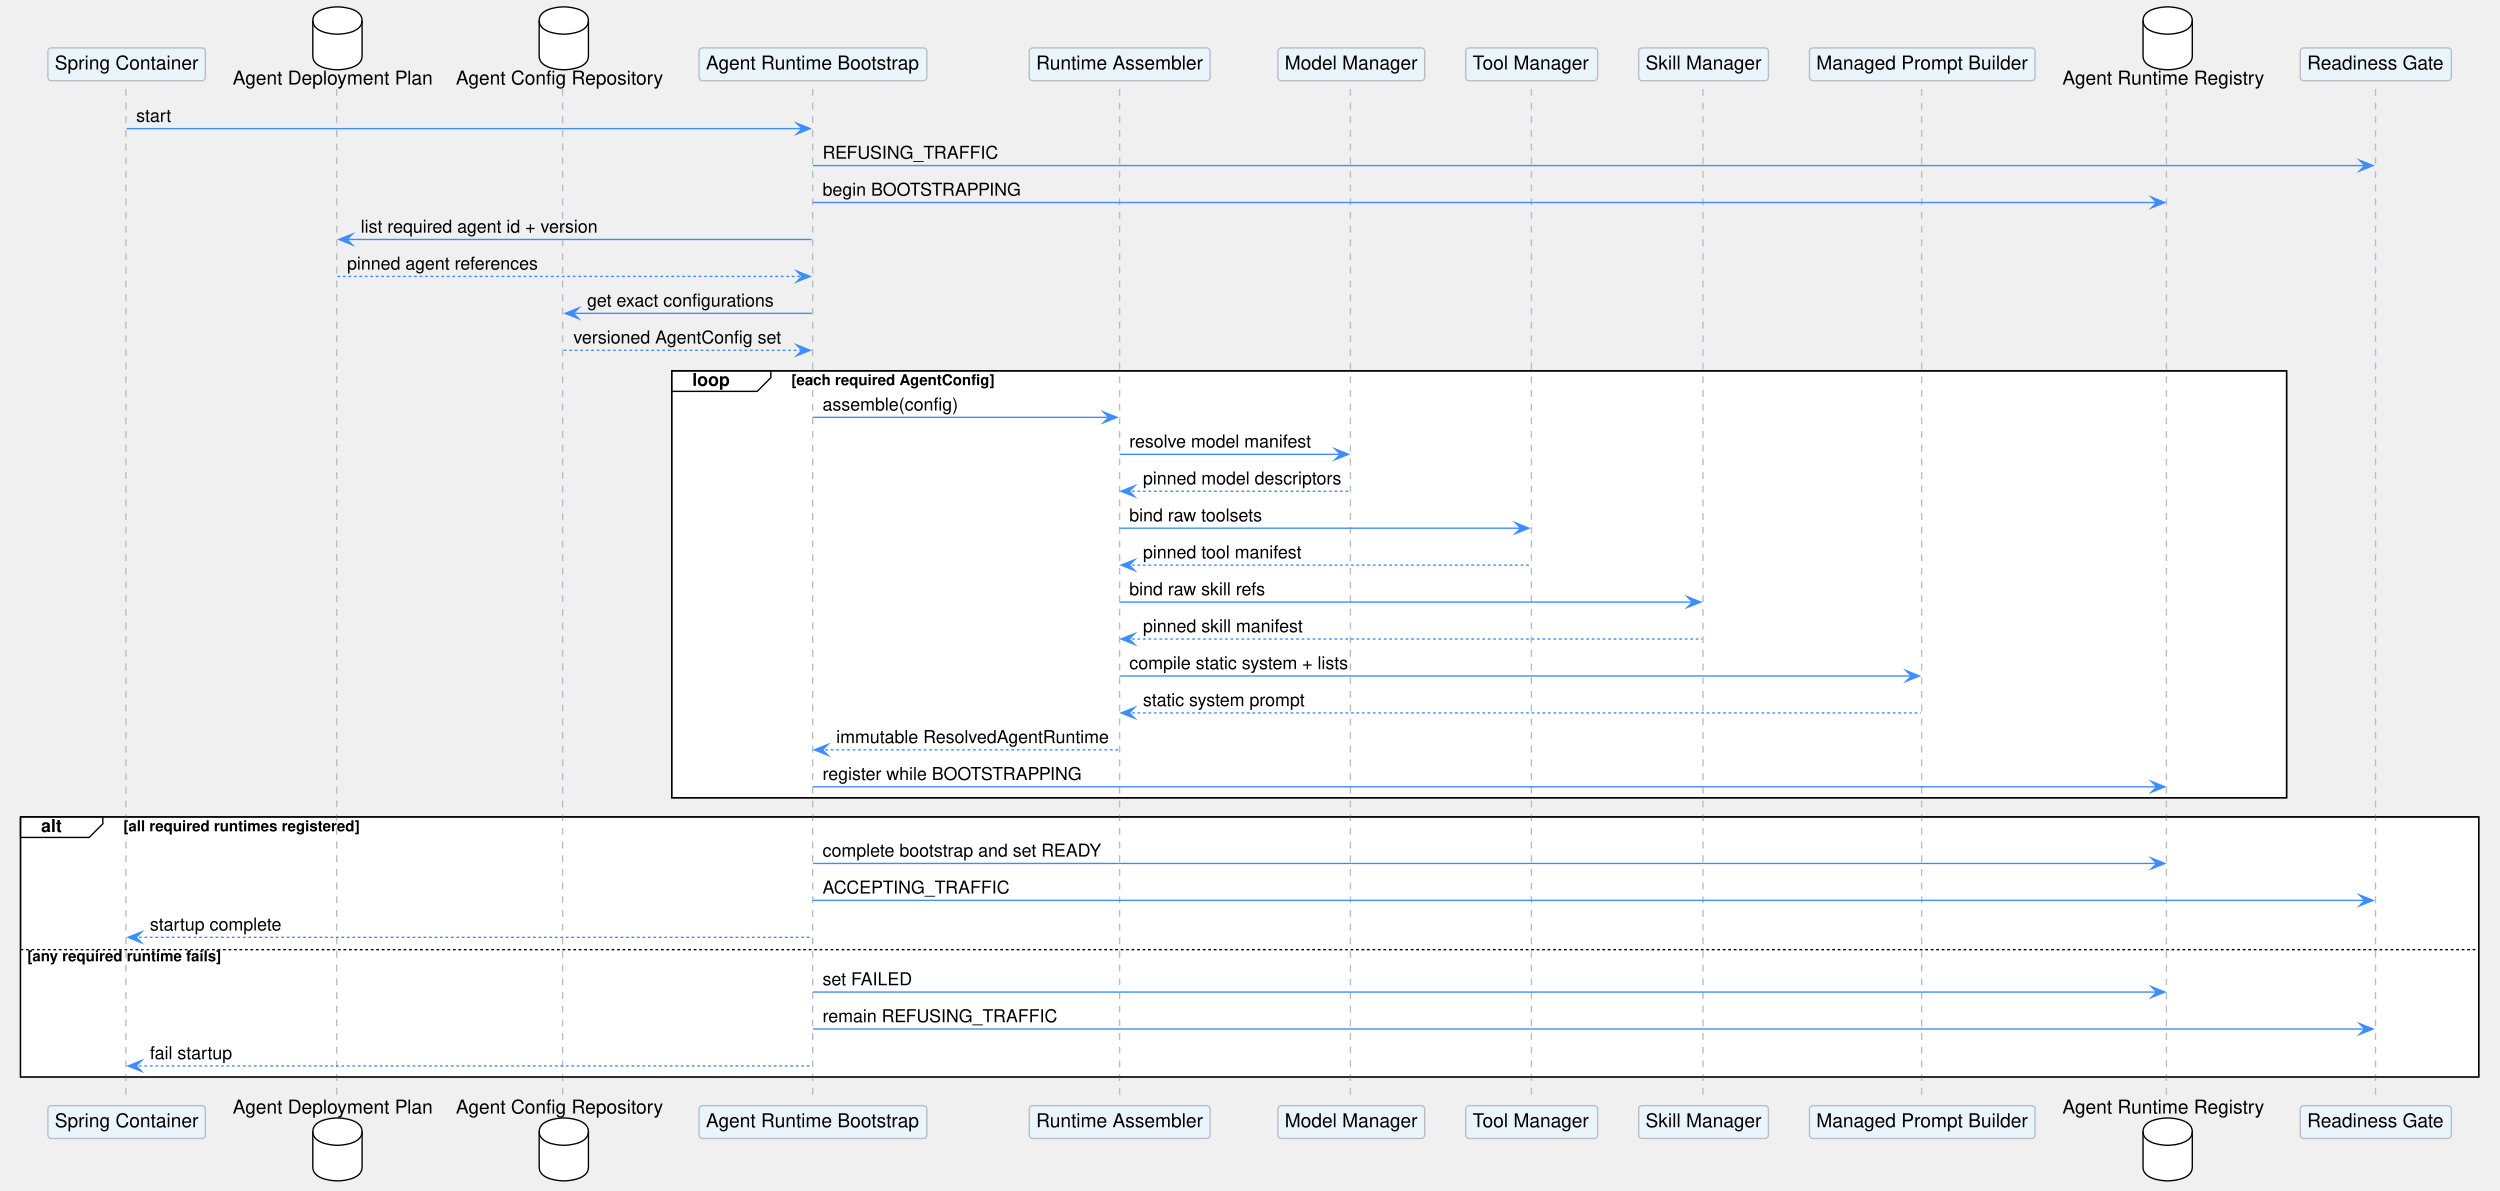
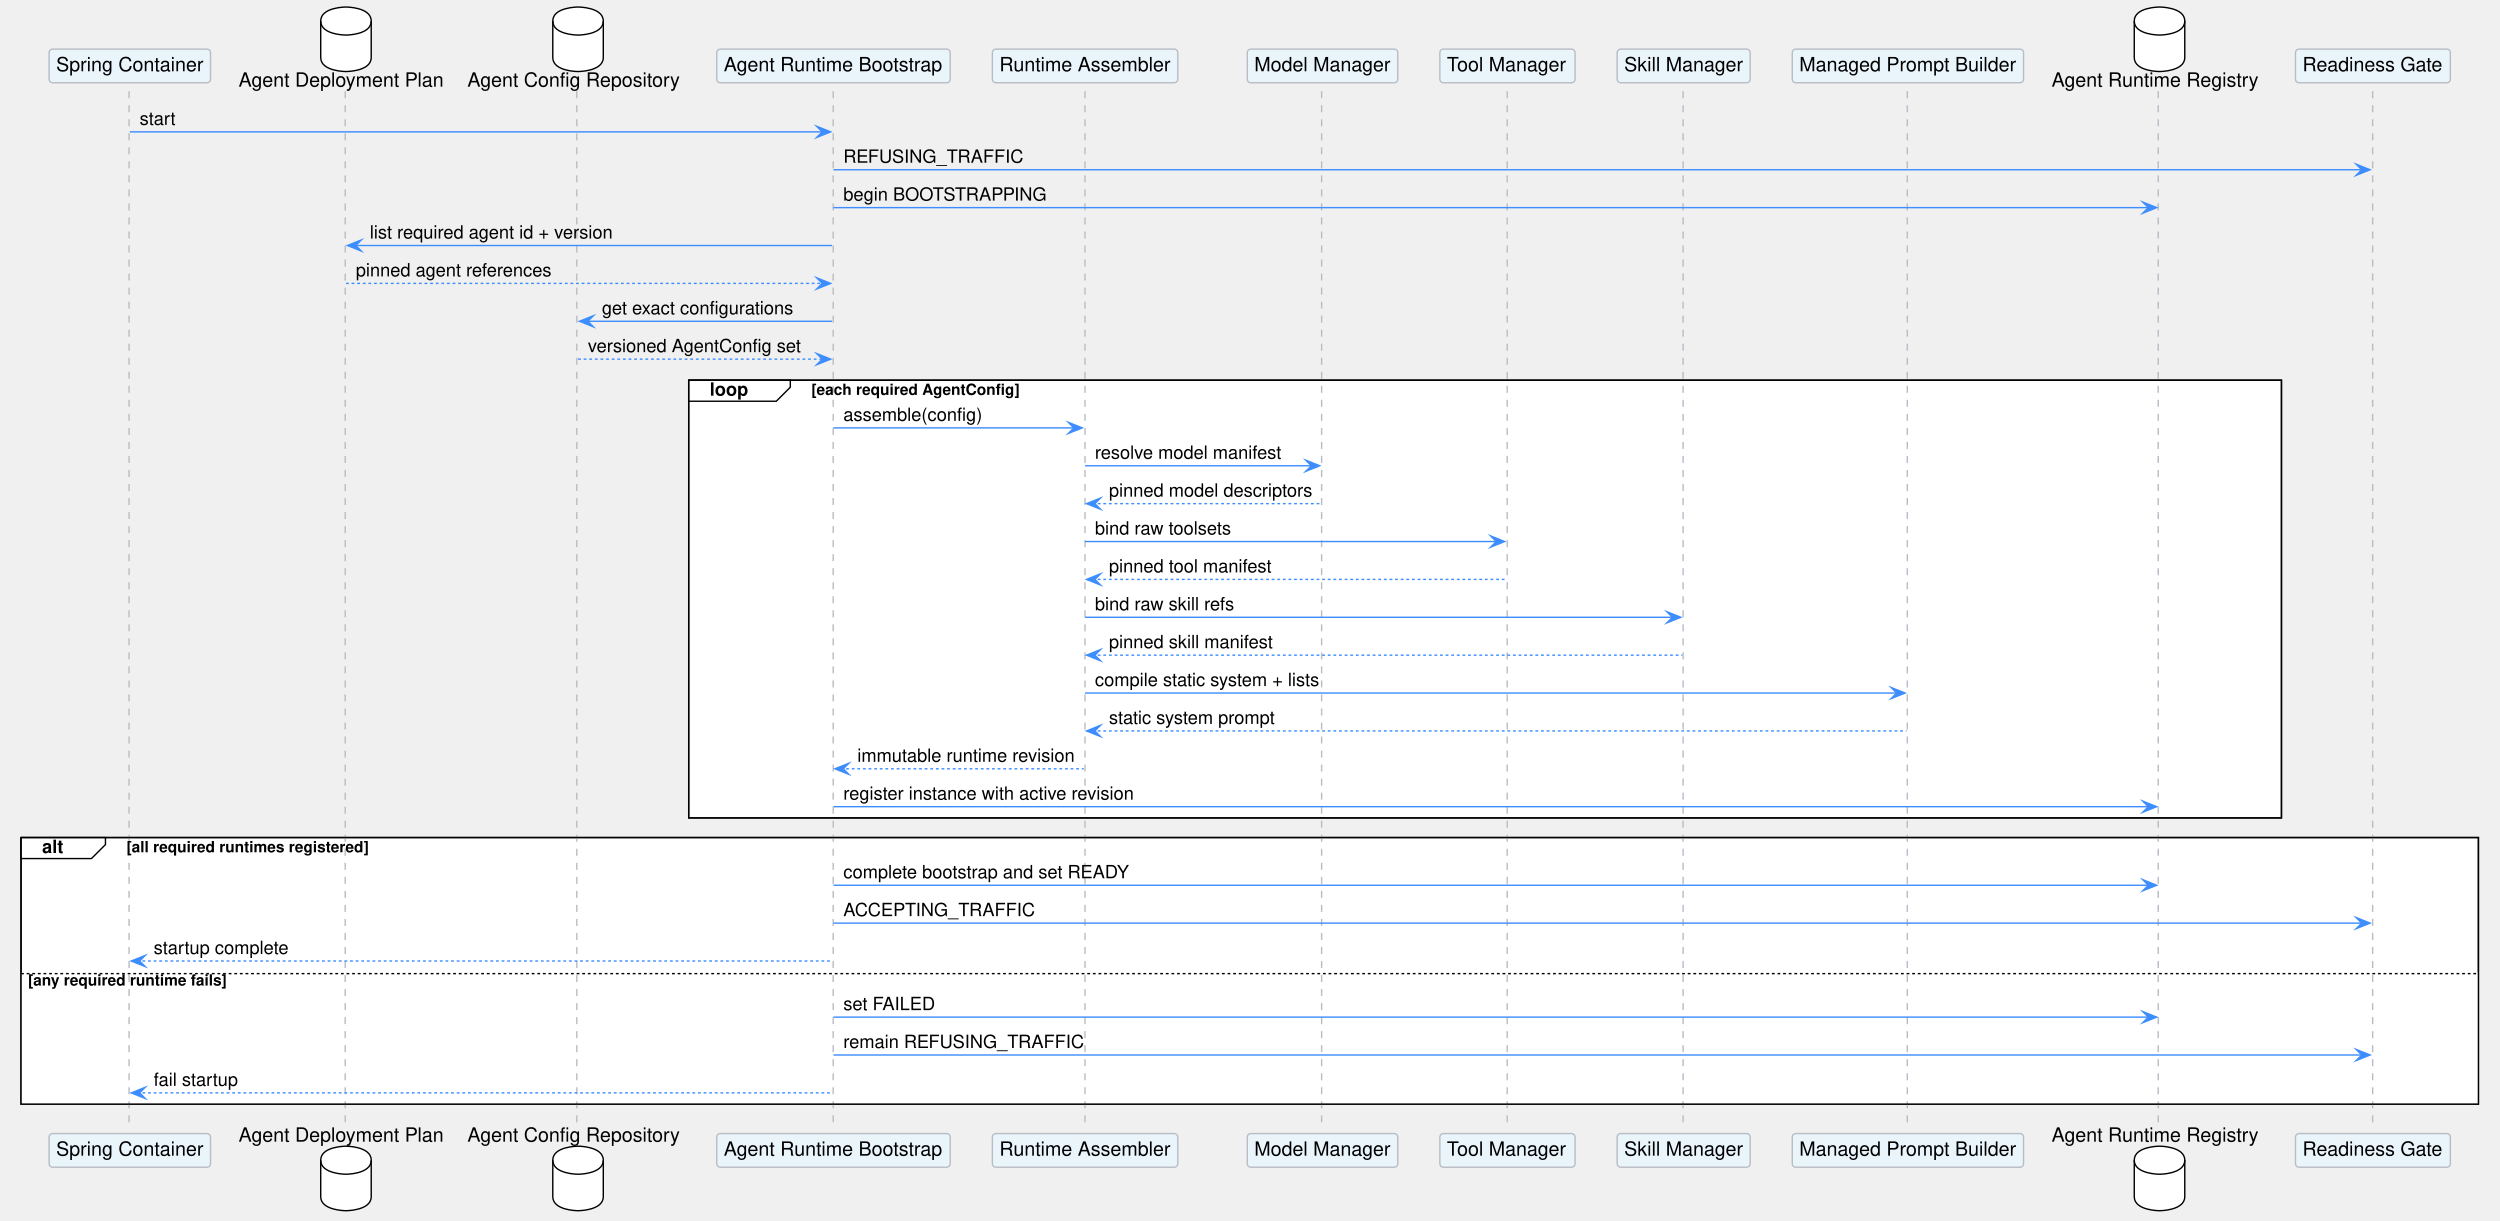
- <svg xmlns="http://www.w3.org/2000/svg" contentStyleType="text/css" data-diagram-type="SEQUENCE" height="870px" preserveAspectRatio="none" style="width:1827px;height:870px;background:#FFFFFF;" version="1.1" viewBox="0 0 1827 870" width="1827px" zoomAndPan="magnify">
+ <svg xmlns="http://www.w3.org/2000/svg" contentStyleType="text/css" data-diagram-type="SEQUENCE" height="870px" preserveAspectRatio="none" style="width:1782px;height:870px;background:#FFFFFF;" version="1.1" viewBox="0 0 1782 870" width="1782px" zoomAndPan="magnify">
  <defs />
  <g>
-     <rect fill="#FFFFFF" height="312" style="stroke:#000000;stroke-width:1;" width="1180.144" x="490.901" y="271" />
-     <rect fill="#FFFFFF" height="190" style="stroke:#000000;stroke-width:1;" width="1796.438" x="15" y="597" />
-     <rect fill="#FFFFFF" height="94" style="stroke:none;stroke-width:1;" width="1796.438" x="15" y="693" />
-     <g class="participant-lifeline" data-entity-uid="part1" data-qualified-name="Container" data-source-line="183" id="part1-lifeline">
+     <rect fill="#FFFFFF" height="312" style="stroke:#000000;stroke-width:1;" width="1135.323" x="490.901" y="271" />
+     <rect fill="#FFFFFF" height="190" style="stroke:#000000;stroke-width:1;" width="1751.617" x="15" y="597" />
+     <rect fill="#FFFFFF" height="94" style="stroke:none;stroke-width:1;" width="1751.617" x="15" y="693" />
+     <g class="participant-lifeline" data-entity-uid="part1" data-qualified-name="Container" data-source-line="185" id="part1-lifeline">
      <g>
        <rect fill="#000000" fill-opacity="0" height="739" width="8" x="88.531" y="65" />
        <line style="stroke:#B8BCC4;stroke-width:1;stroke-dasharray:5,5;" x1="92" x2="92" y1="65" y2="804" />
      </g>
    </g>
-     <g class="participant-lifeline" data-entity-uid="part2" data-qualified-name="Plan" data-source-line="184" id="part2-lifeline">
+     <g class="participant-lifeline" data-entity-uid="part2" data-qualified-name="Plan" data-source-line="186" id="part2-lifeline">
      <g>
        <rect fill="#000000" fill-opacity="0" height="739" width="8" x="242.606" y="65" />
        <line style="stroke:#B8BCC4;stroke-width:1;stroke-dasharray:5,5;" x1="246.061" x2="246.061" y1="65" y2="804" />
      </g>
    </g>
-     <g class="participant-lifeline" data-entity-uid="part3" data-qualified-name="ConfigRepo" data-source-line="185" id="part3-lifeline">
+     <g class="participant-lifeline" data-entity-uid="part3" data-qualified-name="ConfigRepo" data-source-line="187" id="part3-lifeline">
      <g>
        <rect fill="#000000" fill-opacity="0" height="739" width="8" x="408.026" y="65" />
        <line style="stroke:#B8BCC4;stroke-width:1;stroke-dasharray:5,5;" x1="411.15" x2="411.15" y1="65" y2="804" />
      </g>
    </g>
-     <g class="participant-lifeline" data-entity-uid="part4" data-qualified-name="Bootstrap" data-source-line="186" id="part4-lifeline">
+     <g class="participant-lifeline" data-entity-uid="part4" data-qualified-name="Bootstrap" data-source-line="188" id="part4-lifeline">
      <g>
        <rect fill="#000000" fill-opacity="0" height="739" width="8" x="590.111" y="65" />
        <line style="stroke:#B8BCC4;stroke-width:1;stroke-dasharray:5,5;" x1="593.901" x2="593.901" y1="65" y2="804" />
      </g>
    </g>
-     <g class="participant-lifeline" data-entity-uid="part5" data-qualified-name="Assembler" data-source-line="187" id="part5-lifeline">
-       <g>
-         <rect fill="#000000" fill-opacity="0" height="739" width="8" x="814.266" y="65" />
-         <line style="stroke:#B8BCC4;stroke-width:1;stroke-dasharray:5,5;" x1="818.19" x2="818.19" y1="65" y2="804" />
-       </g>
-     </g>
-     <g class="participant-lifeline" data-entity-uid="part6" data-qualified-name="ModelManager" data-source-line="188" id="part6-lifeline">
-       <g>
-         <rect fill="#000000" fill-opacity="0" height="739" width="8" x="983.513" y="65" />
-         <line style="stroke:#B8BCC4;stroke-width:1;stroke-dasharray:5,5;" x1="986.875" x2="986.875" y1="65" y2="804" />
-       </g>
-     </g>
-     <g class="participant-lifeline" data-entity-uid="part7" data-qualified-name="ToolManager" data-source-line="189" id="part7-lifeline">
-       <g>
-         <rect fill="#000000" fill-opacity="0" height="739" width="8" x="1115.34" y="65" />
-         <line style="stroke:#B8BCC4;stroke-width:1;stroke-dasharray:5,5;" x1="1119.15" x2="1119.15" y1="65" y2="804" />
-       </g>
-     </g>
-     <g class="participant-lifeline" data-entity-uid="part8" data-qualified-name="SkillManager" data-source-line="190" id="part8-lifeline">
-       <g>
-         <rect fill="#000000" fill-opacity="0" height="739" width="8" x="1240.936" y="65" />
-         <line style="stroke:#B8BCC4;stroke-width:1;stroke-dasharray:5,5;" x1="1244.529" x2="1244.529" y1="65" y2="804" />
-       </g>
-     </g>
-     <g class="participant-lifeline" data-entity-uid="part9" data-qualified-name="Prompt" data-source-line="191" id="part9-lifeline">
-       <g>
-         <rect fill="#000000" fill-opacity="0" height="739" width="8" x="1400.773" y="65" />
-         <line style="stroke:#B8BCC4;stroke-width:1;stroke-dasharray:5,5;" x1="1404.343" x2="1404.343" y1="65" y2="804" />
-       </g>
-     </g>
-     <g class="participant-lifeline" data-entity-uid="part10" data-qualified-name="Registry" data-source-line="192" id="part10-lifeline">
-       <g>
-         <rect fill="#000000" fill-opacity="0" height="739" width="8" x="1580.124" y="65" />
-         <line style="stroke:#B8BCC4;stroke-width:1;stroke-dasharray:5,5;" x1="1583.204" x2="1583.204" y1="65" y2="804" />
-       </g>
-     </g>
-     <g class="participant-lifeline" data-entity-uid="part11" data-qualified-name="Readiness" data-source-line="193" id="part11-lifeline">
-       <g>
-         <rect fill="#000000" fill-opacity="0" height="739" width="8" x="1732.241" y="65" />
-         <line style="stroke:#B8BCC4;stroke-width:1;stroke-dasharray:5,5;" x1="1736.045" x2="1736.045" y1="65" y2="804" />
-       </g>
-     </g>
-     <g class="participant participant-head" data-entity-uid="part1" data-qualified-name="Container" data-source-line="183" id="part1-head">
+     <g class="participant-lifeline" data-entity-uid="part5" data-qualified-name="Assembler" data-source-line="189" id="part5-lifeline">
+       <g>
+         <rect fill="#000000" fill-opacity="0" height="739" width="8" x="769.445" y="65" />
+         <line style="stroke:#B8BCC4;stroke-width:1;stroke-dasharray:5,5;" x1="773.369" x2="773.369" y1="65" y2="804" />
+       </g>
+     </g>
+     <g class="participant-lifeline" data-entity-uid="part6" data-qualified-name="ModelManager" data-source-line="190" id="part6-lifeline">
+       <g>
+         <rect fill="#000000" fill-opacity="0" height="739" width="8" x="938.692" y="65" />
+         <line style="stroke:#B8BCC4;stroke-width:1;stroke-dasharray:5,5;" x1="942.054" x2="942.054" y1="65" y2="804" />
+       </g>
+     </g>
+     <g class="participant-lifeline" data-entity-uid="part7" data-qualified-name="ToolManager" data-source-line="191" id="part7-lifeline">
+       <g>
+         <rect fill="#000000" fill-opacity="0" height="739" width="8" x="1070.519" y="65" />
+         <line style="stroke:#B8BCC4;stroke-width:1;stroke-dasharray:5,5;" x1="1074.33" x2="1074.33" y1="65" y2="804" />
+       </g>
+     </g>
+     <g class="participant-lifeline" data-entity-uid="part8" data-qualified-name="SkillManager" data-source-line="192" id="part8-lifeline">
+       <g>
+         <rect fill="#000000" fill-opacity="0" height="739" width="8" x="1196.115" y="65" />
+         <line style="stroke:#B8BCC4;stroke-width:1;stroke-dasharray:5,5;" x1="1199.708" x2="1199.708" y1="65" y2="804" />
+       </g>
+     </g>
+     <g class="participant-lifeline" data-entity-uid="part9" data-qualified-name="Prompt" data-source-line="193" id="part9-lifeline">
+       <g>
+         <rect fill="#000000" fill-opacity="0" height="739" width="8" x="1355.953" y="65" />
+         <line style="stroke:#B8BCC4;stroke-width:1;stroke-dasharray:5,5;" x1="1359.522" x2="1359.522" y1="65" y2="804" />
+       </g>
+     </g>
+     <g class="participant-lifeline" data-entity-uid="part10" data-qualified-name="Registry" data-source-line="194" id="part10-lifeline">
+       <g>
+         <rect fill="#000000" fill-opacity="0" height="739" width="8" x="1535.304" y="65" />
+         <line style="stroke:#B8BCC4;stroke-width:1;stroke-dasharray:5,5;" x1="1538.383" x2="1538.383" y1="65" y2="804" />
+       </g>
+     </g>
+     <g class="participant-lifeline" data-entity-uid="part11" data-qualified-name="Readiness" data-source-line="195" id="part11-lifeline">
+       <g>
+         <rect fill="#000000" fill-opacity="0" height="739" width="8" x="1687.42" y="65" />
+         <line style="stroke:#B8BCC4;stroke-width:1;stroke-dasharray:5,5;" x1="1691.224" x2="1691.224" y1="65" y2="804" />
+       </g>
+     </g>
+     <g class="participant participant-head" data-entity-uid="part1" data-qualified-name="Container" data-source-line="185" id="part1-head">
      <rect fill="#EAF5FB" height="24" rx="2.5" ry="2.5" style="stroke:#B8BCC4;stroke-width:1;" width="115.061" x="35" y="35" />
      <text fill="#000000" font-family="Helvetica" font-size="14" lengthAdjust="spacing" textLength="105.061" x="40" y="50.78">Spring Container</text>
    </g>
-     <g class="participant participant-tail" data-entity-uid="part1" data-qualified-name="Container" data-source-line="183" id="part1-tail">
+     <g class="participant participant-tail" data-entity-uid="part1" data-qualified-name="Container" data-source-line="185" id="part1-tail">
      <rect fill="#EAF5FB" height="24" rx="2.5" ry="2.5" style="stroke:#B8BCC4;stroke-width:1;" width="115.061" x="35" y="808" />
      <text fill="#000000" font-family="Helvetica" font-size="14" lengthAdjust="spacing" textLength="105.061" x="40" y="823.78">Spring Container</text>
    </g>
-     <g class="participant participant-head" data-entity-uid="part2" data-qualified-name="Plan" data-source-line="184" id="part2-head">
+     <g class="participant participant-head" data-entity-uid="part2" data-qualified-name="Plan" data-source-line="186" id="part2-head">
      <text fill="#000000" font-family="Helvetica" font-size="14" lengthAdjust="spacing" textLength="147.089" x="170.061" y="61.78">Agent Deployment Plan</text>
      <path d="M228.606,15 C228.606,5 246.606,5 246.606,5 C246.606,5 264.606,5 264.606,15 L264.606,41 C264.606,51 246.606,51 246.606,51 C246.606,51 228.606,51 228.606,41 L228.606,15" fill="#FFFFFF" style="stroke:#000000;stroke-width:1;" />
      <path d="M228.606,15 C228.606,25 246.606,25 246.606,25 C246.606,25 264.606,25 264.606,15" fill="none" style="stroke:#000000;stroke-width:1;" />
    </g>
-     <g class="participant participant-tail" data-entity-uid="part2" data-qualified-name="Plan" data-source-line="184" id="part2-tail">
+     <g class="participant participant-tail" data-entity-uid="part2" data-qualified-name="Plan" data-source-line="186" id="part2-tail">
      <text fill="#000000" font-family="Helvetica" font-size="14" lengthAdjust="spacing" textLength="147.089" x="170.061" y="813.78">Agent Deployment Plan</text>
      <path d="M228.606,827 C228.606,817 246.606,817 246.606,817 C246.606,817 264.606,817 264.606,827 L264.606,853 C264.606,863 246.606,863 246.606,863 C246.606,863 228.606,863 228.606,853 L228.606,827" fill="#FFFFFF" style="stroke:#000000;stroke-width:1;" />
      <path d="M228.606,827 C228.606,837 246.606,837 246.606,837 C246.606,837 264.606,837 264.606,827" fill="none" style="stroke:#000000;stroke-width:1;" />
    </g>
-     <g class="participant participant-head" data-entity-uid="part3" data-qualified-name="ConfigRepo" data-source-line="185" id="part3-head">
+     <g class="participant participant-head" data-entity-uid="part3" data-qualified-name="ConfigRepo" data-source-line="187" id="part3-head">
      <text fill="#000000" font-family="Helvetica" font-size="14" lengthAdjust="spacing" textLength="151.751" x="333.15" y="61.78">Agent Config Repository</text>
      <path d="M394.026,15 C394.026,5 412.026,5 412.026,5 C412.026,5 430.026,5 430.026,15 L430.026,41 C430.026,51 412.026,51 412.026,51 C412.026,51 394.026,51 394.026,41 L394.026,15" fill="#FFFFFF" style="stroke:#000000;stroke-width:1;" />
      <path d="M394.026,15 C394.026,25 412.026,25 412.026,25 C412.026,25 430.026,25 430.026,15" fill="none" style="stroke:#000000;stroke-width:1;" />
    </g>
-     <g class="participant participant-tail" data-entity-uid="part3" data-qualified-name="ConfigRepo" data-source-line="185" id="part3-tail">
+     <g class="participant participant-tail" data-entity-uid="part3" data-qualified-name="ConfigRepo" data-source-line="187" id="part3-tail">
      <text fill="#000000" font-family="Helvetica" font-size="14" lengthAdjust="spacing" textLength="151.751" x="333.15" y="813.78">Agent Config Repository</text>
      <path d="M394.026,827 C394.026,817 412.026,817 412.026,817 C412.026,817 430.026,817 430.026,827 L430.026,853 C430.026,863 412.026,863 412.026,863 C412.026,863 394.026,863 394.026,853 L394.026,827" fill="#FFFFFF" style="stroke:#000000;stroke-width:1;" />
      <path d="M394.026,827 C394.026,837 412.026,837 412.026,837 C412.026,837 430.026,837 430.026,827" fill="none" style="stroke:#000000;stroke-width:1;" />
    </g>
-     <g class="participant participant-head" data-entity-uid="part4" data-qualified-name="Bootstrap" data-source-line="186" id="part4-head">
+     <g class="participant participant-head" data-entity-uid="part4" data-qualified-name="Bootstrap" data-source-line="188" id="part4-head">
      <rect fill="#EAF5FB" height="24" rx="2.5" ry="2.5" style="stroke:#B8BCC4;stroke-width:1;" width="166.42" x="510.901" y="35" />
      <text fill="#000000" font-family="Helvetica" font-size="14" lengthAdjust="spacing" textLength="156.42" x="515.901" y="50.78">Agent Runtime Bootstrap</text>
    </g>
-     <g class="participant participant-tail" data-entity-uid="part4" data-qualified-name="Bootstrap" data-source-line="186" id="part4-tail">
+     <g class="participant participant-tail" data-entity-uid="part4" data-qualified-name="Bootstrap" data-source-line="188" id="part4-tail">
      <rect fill="#EAF5FB" height="24" rx="2.5" ry="2.5" style="stroke:#B8BCC4;stroke-width:1;" width="166.42" x="510.901" y="808" />
      <text fill="#000000" font-family="Helvetica" font-size="14" lengthAdjust="spacing" textLength="156.42" x="515.901" y="823.78">Agent Runtime Bootstrap</text>
    </g>
-     <g class="participant participant-head" data-entity-uid="part5" data-qualified-name="Assembler" data-source-line="187" id="part5-head">
-       <rect fill="#EAF5FB" height="24" rx="2.5" ry="2.5" style="stroke:#B8BCC4;stroke-width:1;" width="132.151" x="752.19" y="35" />
-       <text fill="#000000" font-family="Helvetica" font-size="14" lengthAdjust="spacing" textLength="122.151" x="757.19" y="50.78">Runtime Assembler</text>
-     </g>
-     <g class="participant participant-tail" data-entity-uid="part5" data-qualified-name="Assembler" data-source-line="187" id="part5-tail">
-       <rect fill="#EAF5FB" height="24" rx="2.5" ry="2.5" style="stroke:#B8BCC4;stroke-width:1;" width="132.151" x="752.19" y="808" />
-       <text fill="#000000" font-family="Helvetica" font-size="14" lengthAdjust="spacing" textLength="122.151" x="757.19" y="823.78">Runtime Assembler</text>
-     </g>
-     <g class="participant participant-head" data-entity-uid="part6" data-qualified-name="ModelManager" data-source-line="188" id="part6-head">
-       <rect fill="#EAF5FB" height="24" rx="2.5" ry="2.5" style="stroke:#B8BCC4;stroke-width:1;" width="107.275" x="933.875" y="35" />
-       <text fill="#000000" font-family="Helvetica" font-size="14" lengthAdjust="spacing" textLength="97.275" x="938.875" y="50.78">Model Manager</text>
-     </g>
-     <g class="participant participant-tail" data-entity-uid="part6" data-qualified-name="ModelManager" data-source-line="188" id="part6-tail">
-       <rect fill="#EAF5FB" height="24" rx="2.5" ry="2.5" style="stroke:#B8BCC4;stroke-width:1;" width="107.275" x="933.875" y="808" />
-       <text fill="#000000" font-family="Helvetica" font-size="14" lengthAdjust="spacing" textLength="97.275" x="938.875" y="823.78">Model Manager</text>
-     </g>
-     <g class="participant participant-head" data-entity-uid="part7" data-qualified-name="ToolManager" data-source-line="189" id="part7-head">
-       <rect fill="#EAF5FB" height="24" rx="2.5" ry="2.5" style="stroke:#B8BCC4;stroke-width:1;" width="96.379" x="1071.15" y="35" />
-       <text fill="#000000" font-family="Helvetica" font-size="14" lengthAdjust="spacing" textLength="86.379" x="1076.15" y="50.78">Tool Manager</text>
-     </g>
-     <g class="participant participant-tail" data-entity-uid="part7" data-qualified-name="ToolManager" data-source-line="189" id="part7-tail">
-       <rect fill="#EAF5FB" height="24" rx="2.5" ry="2.5" style="stroke:#B8BCC4;stroke-width:1;" width="96.379" x="1071.15" y="808" />
-       <text fill="#000000" font-family="Helvetica" font-size="14" lengthAdjust="spacing" textLength="86.379" x="1076.15" y="823.78">Tool Manager</text>
-     </g>
-     <g class="participant participant-head" data-entity-uid="part8" data-qualified-name="SkillManager" data-source-line="190" id="part8-head">
-       <rect fill="#EAF5FB" height="24" rx="2.5" ry="2.5" style="stroke:#B8BCC4;stroke-width:1;" width="94.814" x="1197.529" y="35" />
-       <text fill="#000000" font-family="Helvetica" font-size="14" lengthAdjust="spacing" textLength="84.814" x="1202.529" y="50.78">Skill Manager</text>
-     </g>
-     <g class="participant participant-tail" data-entity-uid="part8" data-qualified-name="SkillManager" data-source-line="190" id="part8-tail">
-       <rect fill="#EAF5FB" height="24" rx="2.5" ry="2.5" style="stroke:#B8BCC4;stroke-width:1;" width="94.814" x="1197.529" y="808" />
-       <text fill="#000000" font-family="Helvetica" font-size="14" lengthAdjust="spacing" textLength="84.814" x="1202.529" y="823.78">Skill Manager</text>
-     </g>
-     <g class="participant participant-head" data-entity-uid="part9" data-qualified-name="Prompt" data-source-line="191" id="part9-head">
-       <rect fill="#EAF5FB" height="24" rx="2.5" ry="2.5" style="stroke:#B8BCC4;stroke-width:1;" width="164.861" x="1322.343" y="35" />
-       <text fill="#000000" font-family="Helvetica" font-size="14" lengthAdjust="spacing" textLength="154.861" x="1327.343" y="50.78">Managed Prompt Builder</text>
-     </g>
-     <g class="participant participant-tail" data-entity-uid="part9" data-qualified-name="Prompt" data-source-line="191" id="part9-tail">
-       <rect fill="#EAF5FB" height="24" rx="2.5" ry="2.5" style="stroke:#B8BCC4;stroke-width:1;" width="164.861" x="1322.343" y="808" />
-       <text fill="#000000" font-family="Helvetica" font-size="14" lengthAdjust="spacing" textLength="154.861" x="1327.343" y="823.78">Managed Prompt Builder</text>
-     </g>
-     <g class="participant participant-head" data-entity-uid="part10" data-qualified-name="Registry" data-source-line="192" id="part10-head">
-       <text fill="#000000" font-family="Helvetica" font-size="14" lengthAdjust="spacing" textLength="147.841" x="1507.204" y="61.78">Agent Runtime Registry</text>
-       <path d="M1566.124,15 C1566.124,5 1584.124,5 1584.124,5 C1584.124,5 1602.124,5 1602.124,15 L1602.124,41 C1602.124,51 1584.124,51 1584.124,51 C1584.124,51 1566.124,51 1566.124,41 L1566.124,15" fill="#FFFFFF" style="stroke:#000000;stroke-width:1;" />
-       <path d="M1566.124,15 C1566.124,25 1584.124,25 1584.124,25 C1584.124,25 1602.124,25 1602.124,15" fill="none" style="stroke:#000000;stroke-width:1;" />
-     </g>
-     <g class="participant participant-tail" data-entity-uid="part10" data-qualified-name="Registry" data-source-line="192" id="part10-tail">
-       <text fill="#000000" font-family="Helvetica" font-size="14" lengthAdjust="spacing" textLength="147.841" x="1507.204" y="813.78">Agent Runtime Registry</text>
-       <path d="M1566.124,827 C1566.124,817 1584.124,817 1584.124,817 C1584.124,817 1602.124,817 1602.124,827 L1602.124,853 C1602.124,863 1584.124,863 1584.124,863 C1584.124,863 1566.124,863 1566.124,853 L1566.124,827" fill="#FFFFFF" style="stroke:#000000;stroke-width:1;" />
-       <path d="M1566.124,827 C1566.124,837 1584.124,837 1584.124,837 C1584.124,837 1602.124,837 1602.124,827" fill="none" style="stroke:#000000;stroke-width:1;" />
-     </g>
-     <g class="participant participant-head" data-entity-uid="part11" data-qualified-name="Readiness" data-source-line="193" id="part11-head">
-       <rect fill="#EAF5FB" height="24" rx="2.5" ry="2.5" style="stroke:#B8BCC4;stroke-width:1;" width="110.393" x="1681.045" y="35" />
-       <text fill="#000000" font-family="Helvetica" font-size="14" lengthAdjust="spacing" textLength="100.393" x="1686.045" y="50.78">Readiness Gate</text>
-     </g>
-     <g class="participant participant-tail" data-entity-uid="part11" data-qualified-name="Readiness" data-source-line="193" id="part11-tail">
-       <rect fill="#EAF5FB" height="24" rx="2.5" ry="2.5" style="stroke:#B8BCC4;stroke-width:1;" width="110.393" x="1681.045" y="808" />
-       <text fill="#000000" font-family="Helvetica" font-size="14" lengthAdjust="spacing" textLength="100.393" x="1686.045" y="823.78">Readiness Gate</text>
-     </g>
-     <g class="message" data-entity-1="part1" data-entity-2="part4" data-source-line="195" id="msg1">
+     <g class="participant participant-head" data-entity-uid="part5" data-qualified-name="Assembler" data-source-line="189" id="part5-head">
+       <rect fill="#EAF5FB" height="24" rx="2.5" ry="2.5" style="stroke:#B8BCC4;stroke-width:1;" width="132.151" x="707.369" y="35" />
+       <text fill="#000000" font-family="Helvetica" font-size="14" lengthAdjust="spacing" textLength="122.151" x="712.369" y="50.78">Runtime Assembler</text>
+     </g>
+     <g class="participant participant-tail" data-entity-uid="part5" data-qualified-name="Assembler" data-source-line="189" id="part5-tail">
+       <rect fill="#EAF5FB" height="24" rx="2.5" ry="2.5" style="stroke:#B8BCC4;stroke-width:1;" width="132.151" x="707.369" y="808" />
+       <text fill="#000000" font-family="Helvetica" font-size="14" lengthAdjust="spacing" textLength="122.151" x="712.369" y="823.78">Runtime Assembler</text>
+     </g>
+     <g class="participant participant-head" data-entity-uid="part6" data-qualified-name="ModelManager" data-source-line="190" id="part6-head">
+       <rect fill="#EAF5FB" height="24" rx="2.5" ry="2.5" style="stroke:#B8BCC4;stroke-width:1;" width="107.275" x="889.054" y="35" />
+       <text fill="#000000" font-family="Helvetica" font-size="14" lengthAdjust="spacing" textLength="97.275" x="894.054" y="50.78">Model Manager</text>
+     </g>
+     <g class="participant participant-tail" data-entity-uid="part6" data-qualified-name="ModelManager" data-source-line="190" id="part6-tail">
+       <rect fill="#EAF5FB" height="24" rx="2.5" ry="2.5" style="stroke:#B8BCC4;stroke-width:1;" width="107.275" x="889.054" y="808" />
+       <text fill="#000000" font-family="Helvetica" font-size="14" lengthAdjust="spacing" textLength="97.275" x="894.054" y="823.78">Model Manager</text>
+     </g>
+     <g class="participant participant-head" data-entity-uid="part7" data-qualified-name="ToolManager" data-source-line="191" id="part7-head">
+       <rect fill="#EAF5FB" height="24" rx="2.5" ry="2.5" style="stroke:#B8BCC4;stroke-width:1;" width="96.379" x="1026.33" y="35" />
+       <text fill="#000000" font-family="Helvetica" font-size="14" lengthAdjust="spacing" textLength="86.379" x="1031.33" y="50.78">Tool Manager</text>
+     </g>
+     <g class="participant participant-tail" data-entity-uid="part7" data-qualified-name="ToolManager" data-source-line="191" id="part7-tail">
+       <rect fill="#EAF5FB" height="24" rx="2.5" ry="2.5" style="stroke:#B8BCC4;stroke-width:1;" width="96.379" x="1026.33" y="808" />
+       <text fill="#000000" font-family="Helvetica" font-size="14" lengthAdjust="spacing" textLength="86.379" x="1031.33" y="823.78">Tool Manager</text>
+     </g>
+     <g class="participant participant-head" data-entity-uid="part8" data-qualified-name="SkillManager" data-source-line="192" id="part8-head">
+       <rect fill="#EAF5FB" height="24" rx="2.5" ry="2.5" style="stroke:#B8BCC4;stroke-width:1;" width="94.814" x="1152.708" y="35" />
+       <text fill="#000000" font-family="Helvetica" font-size="14" lengthAdjust="spacing" textLength="84.814" x="1157.708" y="50.78">Skill Manager</text>
+     </g>
+     <g class="participant participant-tail" data-entity-uid="part8" data-qualified-name="SkillManager" data-source-line="192" id="part8-tail">
+       <rect fill="#EAF5FB" height="24" rx="2.5" ry="2.5" style="stroke:#B8BCC4;stroke-width:1;" width="94.814" x="1152.708" y="808" />
+       <text fill="#000000" font-family="Helvetica" font-size="14" lengthAdjust="spacing" textLength="84.814" x="1157.708" y="823.78">Skill Manager</text>
+     </g>
+     <g class="participant participant-head" data-entity-uid="part9" data-qualified-name="Prompt" data-source-line="193" id="part9-head">
+       <rect fill="#EAF5FB" height="24" rx="2.5" ry="2.5" style="stroke:#B8BCC4;stroke-width:1;" width="164.861" x="1277.522" y="35" />
+       <text fill="#000000" font-family="Helvetica" font-size="14" lengthAdjust="spacing" textLength="154.861" x="1282.522" y="50.78">Managed Prompt Builder</text>
+     </g>
+     <g class="participant participant-tail" data-entity-uid="part9" data-qualified-name="Prompt" data-source-line="193" id="part9-tail">
+       <rect fill="#EAF5FB" height="24" rx="2.5" ry="2.5" style="stroke:#B8BCC4;stroke-width:1;" width="164.861" x="1277.522" y="808" />
+       <text fill="#000000" font-family="Helvetica" font-size="14" lengthAdjust="spacing" textLength="154.861" x="1282.522" y="823.78">Managed Prompt Builder</text>
+     </g>
+     <g class="participant participant-head" data-entity-uid="part10" data-qualified-name="Registry" data-source-line="194" id="part10-head">
+       <text fill="#000000" font-family="Helvetica" font-size="14" lengthAdjust="spacing" textLength="147.841" x="1462.383" y="61.78">Agent Runtime Registry</text>
+       <path d="M1521.304,15 C1521.304,5 1539.304,5 1539.304,5 C1539.304,5 1557.304,5 1557.304,15 L1557.304,41 C1557.304,51 1539.304,51 1539.304,51 C1539.304,51 1521.304,51 1521.304,41 L1521.304,15" fill="#FFFFFF" style="stroke:#000000;stroke-width:1;" />
+       <path d="M1521.304,15 C1521.304,25 1539.304,25 1539.304,25 C1539.304,25 1557.304,25 1557.304,15" fill="none" style="stroke:#000000;stroke-width:1;" />
+     </g>
+     <g class="participant participant-tail" data-entity-uid="part10" data-qualified-name="Registry" data-source-line="194" id="part10-tail">
+       <text fill="#000000" font-family="Helvetica" font-size="14" lengthAdjust="spacing" textLength="147.841" x="1462.383" y="813.78">Agent Runtime Registry</text>
+       <path d="M1521.304,827 C1521.304,817 1539.304,817 1539.304,817 C1539.304,817 1557.304,817 1557.304,827 L1557.304,853 C1557.304,863 1539.304,863 1539.304,863 C1539.304,863 1521.304,863 1521.304,853 L1521.304,827" fill="#FFFFFF" style="stroke:#000000;stroke-width:1;" />
+       <path d="M1521.304,827 C1521.304,837 1539.304,837 1539.304,837 C1539.304,837 1557.304,837 1557.304,827" fill="none" style="stroke:#000000;stroke-width:1;" />
+     </g>
+     <g class="participant participant-head" data-entity-uid="part11" data-qualified-name="Readiness" data-source-line="195" id="part11-head">
+       <rect fill="#EAF5FB" height="24" rx="2.5" ry="2.5" style="stroke:#B8BCC4;stroke-width:1;" width="110.393" x="1636.224" y="35" />
+       <text fill="#000000" font-family="Helvetica" font-size="14" lengthAdjust="spacing" textLength="100.393" x="1641.224" y="50.78">Readiness Gate</text>
+     </g>
+     <g class="participant participant-tail" data-entity-uid="part11" data-qualified-name="Readiness" data-source-line="195" id="part11-tail">
+       <rect fill="#EAF5FB" height="24" rx="2.5" ry="2.5" style="stroke:#B8BCC4;stroke-width:1;" width="110.393" x="1636.224" y="808" />
+       <text fill="#000000" font-family="Helvetica" font-size="14" lengthAdjust="spacing" textLength="100.393" x="1641.224" y="823.78">Readiness Gate</text>
+     </g>
+     <g class="message" data-entity-1="part1" data-entity-2="part4" data-source-line="197" id="msg1">
      <polygon fill="#3D8DFF" points="582.111,90,592.111,94,582.111,98,586.111,94" style="stroke:#3D8DFF;stroke-width:1;stroke-linejoin:miter;stroke-miterlimit:10;" />
      <line style="stroke:#3D8DFF;stroke-width:1;" x1="92.531" x2="588.111" y1="94" y2="94" />
      <text fill="#000000" font-family="Helvetica" font-size="13" lengthAdjust="spacing" textLength="25.283" x="99.531" y="89.01">start</text>
    </g>
-     <g class="message" data-entity-1="part4" data-entity-2="part11" data-source-line="196" id="msg2">
-       <polygon fill="#3D8DFF" points="1724.241,117,1734.241,121,1724.241,125,1728.241,121" style="stroke:#3D8DFF;stroke-width:1;stroke-linejoin:miter;stroke-miterlimit:10;" />
-       <line style="stroke:#3D8DFF;stroke-width:1;" x1="594.111" x2="1730.241" y1="121" y2="121" />
+     <g class="message" data-entity-1="part4" data-entity-2="part11" data-source-line="198" id="msg2">
+       <polygon fill="#3D8DFF" points="1679.42,117,1689.42,121,1679.42,125,1683.42,121" style="stroke:#3D8DFF;stroke-width:1;stroke-linejoin:miter;stroke-miterlimit:10;" />
+       <line style="stroke:#3D8DFF;stroke-width:1;" x1="594.111" x2="1685.42" y1="121" y2="121" />
      <text fill="#000000" font-family="Helvetica" font-size="13" lengthAdjust="spacing" textLength="129.283" x="601.111" y="116.01">REFUSING_TRAFFIC</text>
    </g>
-     <g class="message" data-entity-1="part4" data-entity-2="part10" data-source-line="197" id="msg3">
-       <polygon fill="#3D8DFF" points="1572.124,144,1582.124,148,1572.124,152,1576.124,148" style="stroke:#3D8DFF;stroke-width:1;stroke-linejoin:miter;stroke-miterlimit:10;" />
-       <line style="stroke:#3D8DFF;stroke-width:1;" x1="594.111" x2="1578.124" y1="148" y2="148" />
+     <g class="message" data-entity-1="part4" data-entity-2="part10" data-source-line="199" id="msg3">
+       <polygon fill="#3D8DFF" points="1527.304,144,1537.304,148,1527.304,152,1531.304,148" style="stroke:#3D8DFF;stroke-width:1;stroke-linejoin:miter;stroke-miterlimit:10;" />
+       <line style="stroke:#3D8DFF;stroke-width:1;" x1="594.111" x2="1533.304" y1="148" y2="148" />
      <text fill="#000000" font-family="Helvetica" font-size="13" lengthAdjust="spacing" textLength="147.38" x="601.111" y="143.01">begin BOOTSTRAPPING</text>
    </g>
-     <g class="message" data-entity-1="part4" data-entity-2="part2" data-source-line="198" id="msg4">
+     <g class="message" data-entity-1="part4" data-entity-2="part2" data-source-line="200" id="msg4">
      <polygon fill="#3D8DFF" points="257.606,171,247.606,175,257.606,179,253.606,175" style="stroke:#3D8DFF;stroke-width:1;stroke-linejoin:miter;stroke-miterlimit:10;" />
      <line style="stroke:#3D8DFF;stroke-width:1;" x1="251.606" x2="593.111" y1="175" y2="175" />
      <text fill="#000000" font-family="Helvetica" font-size="13" lengthAdjust="spacing" textLength="173.792" x="263.606" y="170.01">list required agent id + version</text>
    </g>
-     <g class="message" data-entity-1="part2" data-entity-2="part4" data-source-line="199" id="msg5">
+     <g class="message" data-entity-1="part2" data-entity-2="part4" data-source-line="201" id="msg5">
      <polygon fill="#3D8DFF" points="582.111,198,592.111,202,582.111,206,586.111,202" style="stroke:#3D8DFF;stroke-width:1;stroke-linejoin:miter;stroke-miterlimit:10;" />
      <line style="stroke:#3D8DFF;stroke-width:1;stroke-dasharray:2,2;" x1="246.606" x2="588.111" y1="202" y2="202" />
      <text fill="#000000" font-family="Helvetica" font-size="13" lengthAdjust="spacing" textLength="140.213" x="253.606" y="197.01">pinned agent references</text>
    </g>
-     <g class="message" data-entity-1="part4" data-entity-2="part3" data-source-line="200" id="msg6">
+     <g class="message" data-entity-1="part4" data-entity-2="part3" data-source-line="202" id="msg6">
      <polygon fill="#3D8DFF" points="423.026,225,413.026,229,423.026,233,419.026,229" style="stroke:#3D8DFF;stroke-width:1;stroke-linejoin:miter;stroke-miterlimit:10;" />
      <line style="stroke:#3D8DFF;stroke-width:1;" x1="417.026" x2="593.111" y1="229" y2="229" />
      <text fill="#000000" font-family="Helvetica" font-size="13" lengthAdjust="spacing" textLength="137.306" x="429.026" y="224.01">get exact configurations</text>
    </g>
-     <g class="message" data-entity-1="part3" data-entity-2="part4" data-source-line="201" id="msg7">
+     <g class="message" data-entity-1="part3" data-entity-2="part4" data-source-line="203" id="msg7">
      <polygon fill="#3D8DFF" points="582.111,252,592.111,256,582.111,260,586.111,256" style="stroke:#3D8DFF;stroke-width:1;stroke-linejoin:miter;stroke-miterlimit:10;" />
      <line style="stroke:#3D8DFF;stroke-width:1;stroke-dasharray:2,2;" x1="412.026" x2="588.111" y1="256" y2="256" />
      <text fill="#000000" font-family="Helvetica" font-size="13" lengthAdjust="spacing" textLength="152.483" x="419.026" y="251.01">versioned AgentConfig set</text>
    </g>
    <path d="M490.901,271 L563.336,271 L563.336,276 L553.336,286 L490.901,286 L490.901,271" fill="#FFFFFF" style="stroke:#000000;stroke-width:1;" />
-     <rect fill="none" height="312" style="stroke:#000000;stroke-width:1;" width="1180.144" x="490.901" y="271" />
+     <rect fill="none" height="312" style="stroke:#000000;stroke-width:1;" width="1135.323" x="490.901" y="271" />
    <text fill="#000000" font-family="Helvetica" font-size="13" font-weight="700" lengthAdjust="spacing" textLength="27.435" x="505.901" y="282.01">loop</text>
    <text fill="#000000" font-family="Helvetica" font-size="11" font-weight="700" lengthAdjust="spacing" textLength="148.505" x="578.336" y="281.47">[each required AgentConfig]</text>
-     <g class="message" data-entity-1="part4" data-entity-2="part5" data-source-line="204" id="msg8">
-       <polygon fill="#3D8DFF" points="806.266,301,816.266,305,806.266,309,810.266,305" style="stroke:#3D8DFF;stroke-width:1;stroke-linejoin:miter;stroke-miterlimit:10;" />
-       <line style="stroke:#3D8DFF;stroke-width:1;" x1="594.111" x2="812.266" y1="305" y2="305" />
+     <g class="message" data-entity-1="part4" data-entity-2="part5" data-source-line="206" id="msg8">
+       <polygon fill="#3D8DFF" points="761.445,301,771.445,305,761.445,309,765.445,305" style="stroke:#3D8DFF;stroke-width:1;stroke-linejoin:miter;stroke-miterlimit:10;" />
+       <line style="stroke:#3D8DFF;stroke-width:1;" x1="594.111" x2="767.445" y1="305" y2="305" />
      <text fill="#000000" font-family="Helvetica" font-size="13" lengthAdjust="spacing" textLength="98.985" x="601.111" y="300.01">assemble(config)</text>
    </g>
-     <g class="message" data-entity-1="part5" data-entity-2="part6" data-source-line="205" id="msg9">
-       <polygon fill="#3D8DFF" points="975.513,328,985.513,332,975.513,336,979.513,332" style="stroke:#3D8DFF;stroke-width:1;stroke-linejoin:miter;stroke-miterlimit:10;" />
-       <line style="stroke:#3D8DFF;stroke-width:1;" x1="818.266" x2="981.513" y1="332" y2="332" />
-       <text fill="#000000" font-family="Helvetica" font-size="13" lengthAdjust="spacing" textLength="133.669" x="825.266" y="327.01">resolve model manifest</text>
-     </g>
-     <g class="message" data-entity-1="part6" data-entity-2="part5" data-source-line="206" id="msg10">
-       <polygon fill="#3D8DFF" points="829.266,355,819.266,359,829.266,363,825.266,359" style="stroke:#3D8DFF;stroke-width:1;stroke-linejoin:miter;stroke-miterlimit:10;" />
-       <line style="stroke:#3D8DFF;stroke-width:1;stroke-dasharray:2,2;" x1="823.266" x2="986.513" y1="359" y2="359" />
-       <text fill="#000000" font-family="Helvetica" font-size="13" lengthAdjust="spacing" textLength="145.247" x="835.266" y="354.01">pinned model descriptors</text>
-     </g>
-     <g class="message" data-entity-1="part5" data-entity-2="part7" data-source-line="207" id="msg11">
-       <polygon fill="#3D8DFF" points="1107.34,382,1117.34,386,1107.34,390,1111.34,386" style="stroke:#3D8DFF;stroke-width:1;stroke-linejoin:miter;stroke-miterlimit:10;" />
-       <line style="stroke:#3D8DFF;stroke-width:1;" x1="818.266" x2="1113.34" y1="386" y2="386" />
-       <text fill="#000000" font-family="Helvetica" font-size="13" lengthAdjust="spacing" textLength="97.551" x="825.266" y="381.01">bind raw toolsets</text>
-     </g>
-     <g class="message" data-entity-1="part7" data-entity-2="part5" data-source-line="208" id="msg12">
-       <polygon fill="#3D8DFF" points="829.266,409,819.266,413,829.266,417,825.266,413" style="stroke:#3D8DFF;stroke-width:1;stroke-linejoin:miter;stroke-miterlimit:10;" />
-       <line style="stroke:#3D8DFF;stroke-width:1;stroke-dasharray:2,2;" x1="823.266" x2="1118.34" y1="413" y2="413" />
-       <text fill="#000000" font-family="Helvetica" font-size="13" lengthAdjust="spacing" textLength="116.353" x="835.266" y="408.01">pinned tool manifest</text>
-     </g>
-     <g class="message" data-entity-1="part5" data-entity-2="part8" data-source-line="209" id="msg13">
-       <polygon fill="#3D8DFF" points="1232.936,436,1242.936,440,1232.936,444,1236.936,440" style="stroke:#3D8DFF;stroke-width:1;stroke-linejoin:miter;stroke-miterlimit:10;" />
-       <line style="stroke:#3D8DFF;stroke-width:1;" x1="818.266" x2="1238.936" y1="440" y2="440" />
-       <text fill="#000000" font-family="Helvetica" font-size="13" lengthAdjust="spacing" textLength="99.696" x="825.266" y="435.01">bind raw skill refs</text>
-     </g>
-     <g class="message" data-entity-1="part8" data-entity-2="part5" data-source-line="210" id="msg14">
-       <polygon fill="#3D8DFF" points="829.266,463,819.266,467,829.266,471,825.266,467" style="stroke:#3D8DFF;stroke-width:1;stroke-linejoin:miter;stroke-miterlimit:10;" />
-       <line style="stroke:#3D8DFF;stroke-width:1;stroke-dasharray:2,2;" x1="823.266" x2="1243.936" y1="467" y2="467" />
-       <text fill="#000000" font-family="Helvetica" font-size="13" lengthAdjust="spacing" textLength="117.057" x="835.266" y="462.01">pinned skill manifest</text>
-     </g>
-     <g class="message" data-entity-1="part5" data-entity-2="part9" data-source-line="211" id="msg15">
-       <polygon fill="#3D8DFF" points="1392.773,490,1402.773,494,1392.773,498,1396.773,494" style="stroke:#3D8DFF;stroke-width:1;stroke-linejoin:miter;stroke-miterlimit:10;" />
-       <line style="stroke:#3D8DFF;stroke-width:1;" x1="818.266" x2="1398.773" y1="494" y2="494" />
-       <text fill="#000000" font-family="Helvetica" font-size="13" lengthAdjust="spacing" textLength="160.735" x="825.266" y="489.01">compile static system + lists</text>
-     </g>
-     <g class="message" data-entity-1="part9" data-entity-2="part5" data-source-line="212" id="msg16">
-       <polygon fill="#3D8DFF" points="829.266,517,819.266,521,829.266,525,825.266,521" style="stroke:#3D8DFF;stroke-width:1;stroke-linejoin:miter;stroke-miterlimit:10;" />
-       <line style="stroke:#3D8DFF;stroke-width:1;stroke-dasharray:2,2;" x1="823.266" x2="1403.773" y1="521" y2="521" />
-       <text fill="#000000" font-family="Helvetica" font-size="13" lengthAdjust="spacing" textLength="119.196" x="835.266" y="516.01">static system prompt</text>
-     </g>
-     <g class="message" data-entity-1="part5" data-entity-2="part4" data-source-line="213" id="msg17">
+     <g class="message" data-entity-1="part5" data-entity-2="part6" data-source-line="207" id="msg9">
+       <polygon fill="#3D8DFF" points="930.692,328,940.692,332,930.692,336,934.692,332" style="stroke:#3D8DFF;stroke-width:1;stroke-linejoin:miter;stroke-miterlimit:10;" />
+       <line style="stroke:#3D8DFF;stroke-width:1;" x1="773.445" x2="936.692" y1="332" y2="332" />
+       <text fill="#000000" font-family="Helvetica" font-size="13" lengthAdjust="spacing" textLength="133.669" x="780.445" y="327.01">resolve model manifest</text>
+     </g>
+     <g class="message" data-entity-1="part6" data-entity-2="part5" data-source-line="208" id="msg10">
+       <polygon fill="#3D8DFF" points="784.445,355,774.445,359,784.445,363,780.445,359" style="stroke:#3D8DFF;stroke-width:1;stroke-linejoin:miter;stroke-miterlimit:10;" />
+       <line style="stroke:#3D8DFF;stroke-width:1;stroke-dasharray:2,2;" x1="778.445" x2="941.692" y1="359" y2="359" />
+       <text fill="#000000" font-family="Helvetica" font-size="13" lengthAdjust="spacing" textLength="145.247" x="790.445" y="354.01">pinned model descriptors</text>
+     </g>
+     <g class="message" data-entity-1="part5" data-entity-2="part7" data-source-line="209" id="msg11">
+       <polygon fill="#3D8DFF" points="1062.519,382,1072.519,386,1062.519,390,1066.519,386" style="stroke:#3D8DFF;stroke-width:1;stroke-linejoin:miter;stroke-miterlimit:10;" />
+       <line style="stroke:#3D8DFF;stroke-width:1;" x1="773.445" x2="1068.519" y1="386" y2="386" />
+       <text fill="#000000" font-family="Helvetica" font-size="13" lengthAdjust="spacing" textLength="97.551" x="780.445" y="381.01">bind raw toolsets</text>
+     </g>
+     <g class="message" data-entity-1="part7" data-entity-2="part5" data-source-line="210" id="msg12">
+       <polygon fill="#3D8DFF" points="784.445,409,774.445,413,784.445,417,780.445,413" style="stroke:#3D8DFF;stroke-width:1;stroke-linejoin:miter;stroke-miterlimit:10;" />
+       <line style="stroke:#3D8DFF;stroke-width:1;stroke-dasharray:2,2;" x1="778.445" x2="1073.519" y1="413" y2="413" />
+       <text fill="#000000" font-family="Helvetica" font-size="13" lengthAdjust="spacing" textLength="116.353" x="790.445" y="408.01">pinned tool manifest</text>
+     </g>
+     <g class="message" data-entity-1="part5" data-entity-2="part8" data-source-line="211" id="msg13">
+       <polygon fill="#3D8DFF" points="1188.115,436,1198.115,440,1188.115,444,1192.115,440" style="stroke:#3D8DFF;stroke-width:1;stroke-linejoin:miter;stroke-miterlimit:10;" />
+       <line style="stroke:#3D8DFF;stroke-width:1;" x1="773.445" x2="1194.115" y1="440" y2="440" />
+       <text fill="#000000" font-family="Helvetica" font-size="13" lengthAdjust="spacing" textLength="99.696" x="780.445" y="435.01">bind raw skill refs</text>
+     </g>
+     <g class="message" data-entity-1="part8" data-entity-2="part5" data-source-line="212" id="msg14">
+       <polygon fill="#3D8DFF" points="784.445,463,774.445,467,784.445,471,780.445,467" style="stroke:#3D8DFF;stroke-width:1;stroke-linejoin:miter;stroke-miterlimit:10;" />
+       <line style="stroke:#3D8DFF;stroke-width:1;stroke-dasharray:2,2;" x1="778.445" x2="1199.115" y1="467" y2="467" />
+       <text fill="#000000" font-family="Helvetica" font-size="13" lengthAdjust="spacing" textLength="117.057" x="790.445" y="462.01">pinned skill manifest</text>
+     </g>
+     <g class="message" data-entity-1="part5" data-entity-2="part9" data-source-line="213" id="msg15">
+       <polygon fill="#3D8DFF" points="1347.953,490,1357.953,494,1347.953,498,1351.953,494" style="stroke:#3D8DFF;stroke-width:1;stroke-linejoin:miter;stroke-miterlimit:10;" />
+       <line style="stroke:#3D8DFF;stroke-width:1;" x1="773.445" x2="1353.953" y1="494" y2="494" />
+       <text fill="#000000" font-family="Helvetica" font-size="13" lengthAdjust="spacing" textLength="160.735" x="780.445" y="489.01">compile static system + lists</text>
+     </g>
+     <g class="message" data-entity-1="part9" data-entity-2="part5" data-source-line="214" id="msg16">
+       <polygon fill="#3D8DFF" points="784.445,517,774.445,521,784.445,525,780.445,521" style="stroke:#3D8DFF;stroke-width:1;stroke-linejoin:miter;stroke-miterlimit:10;" />
+       <line style="stroke:#3D8DFF;stroke-width:1;stroke-dasharray:2,2;" x1="778.445" x2="1358.953" y1="521" y2="521" />
+       <text fill="#000000" font-family="Helvetica" font-size="13" lengthAdjust="spacing" textLength="119.196" x="790.445" y="516.01">static system prompt</text>
+     </g>
+     <g class="message" data-entity-1="part5" data-entity-2="part4" data-source-line="215" id="msg17">
      <polygon fill="#3D8DFF" points="605.111,544,595.111,548,605.111,552,601.111,548" style="stroke:#3D8DFF;stroke-width:1;stroke-linejoin:miter;stroke-miterlimit:10;" />
-       <line style="stroke:#3D8DFF;stroke-width:1;stroke-dasharray:2,2;" x1="599.111" x2="817.266" y1="548" y2="548" />
-       <text fill="#000000" font-family="Helvetica" font-size="13" lengthAdjust="spacing" textLength="200.154" x="611.111" y="543.01">immutable ResolvedAgentRuntime</text>
-     </g>
-     <g class="message" data-entity-1="part4" data-entity-2="part10" data-source-line="214" id="msg18">
-       <polygon fill="#3D8DFF" points="1572.124,571,1582.124,575,1572.124,579,1576.124,575" style="stroke:#3D8DFF;stroke-width:1;stroke-linejoin:miter;stroke-miterlimit:10;" />
-       <line style="stroke:#3D8DFF;stroke-width:1;" x1="594.111" x2="1578.124" y1="575" y2="575" />
-       <text fill="#000000" font-family="Helvetica" font-size="13" lengthAdjust="spacing" textLength="192.156" x="601.111" y="570.01">register while BOOTSTRAPPING</text>
+       <line style="stroke:#3D8DFF;stroke-width:1;stroke-dasharray:2,2;" x1="599.111" x2="772.445" y1="548" y2="548" />
+       <text fill="#000000" font-family="Helvetica" font-size="13" lengthAdjust="spacing" textLength="155.333" x="611.111" y="543.01">immutable runtime revision</text>
+     </g>
+     <g class="message" data-entity-1="part4" data-entity-2="part10" data-source-line="216" id="msg18">
+       <polygon fill="#3D8DFF" points="1527.304,571,1537.304,575,1527.304,579,1531.304,575" style="stroke:#3D8DFF;stroke-width:1;stroke-linejoin:miter;stroke-miterlimit:10;" />
+       <line style="stroke:#3D8DFF;stroke-width:1;" x1="594.111" x2="1533.304" y1="575" y2="575" />
+       <text fill="#000000" font-family="Helvetica" font-size="13" lengthAdjust="spacing" textLength="208.089" x="601.111" y="570.01">register instance with active revision</text>
    </g>
    <path d="M15,597 L75.171,597 L75.171,602 L65.171,612 L15,612 L15,597" fill="#FFFFFF" style="stroke:#000000;stroke-width:1;" />
-     <rect fill="none" height="190" style="stroke:#000000;stroke-width:1;" width="1796.438" x="15" y="597" />
+     <rect fill="none" height="190" style="stroke:#000000;stroke-width:1;" width="1751.617" x="15" y="597" />
    <text fill="#000000" font-family="Helvetica" font-size="13" font-weight="700" lengthAdjust="spacing" textLength="15.171" x="30" y="608.01">alt</text>
    <text fill="#000000" font-family="Helvetica" font-size="11" font-weight="700" lengthAdjust="spacing" textLength="172.38" x="90.171" y="607.47">[all required runtimes registered]</text>
-     <g class="message" data-entity-1="part4" data-entity-2="part10" data-source-line="218" id="msg19">
-       <polygon fill="#3D8DFF" points="1572.124,627,1582.124,631,1572.124,635,1576.124,631" style="stroke:#3D8DFF;stroke-width:1;stroke-linejoin:miter;stroke-miterlimit:10;" />
-       <line style="stroke:#3D8DFF;stroke-width:1;" x1="594.111" x2="1578.124" y1="631" y2="631" />
+     <g class="message" data-entity-1="part4" data-entity-2="part10" data-source-line="220" id="msg19">
+       <polygon fill="#3D8DFF" points="1527.304,627,1537.304,631,1527.304,635,1531.304,631" style="stroke:#3D8DFF;stroke-width:1;stroke-linejoin:miter;stroke-miterlimit:10;" />
+       <line style="stroke:#3D8DFF;stroke-width:1;" x1="594.111" x2="1533.304" y1="631" y2="631" />
      <text fill="#000000" font-family="Helvetica" font-size="13" lengthAdjust="spacing" textLength="205.22" x="601.111" y="626.01">complete bootstrap and set READY</text>
    </g>
-     <g class="message" data-entity-1="part4" data-entity-2="part11" data-source-line="219" id="msg20">
-       <polygon fill="#3D8DFF" points="1724.241,654,1734.241,658,1724.241,662,1728.241,658" style="stroke:#3D8DFF;stroke-width:1;stroke-linejoin:miter;stroke-miterlimit:10;" />
-       <line style="stroke:#3D8DFF;stroke-width:1;" x1="594.111" x2="1730.241" y1="658" y2="658" />
+     <g class="message" data-entity-1="part4" data-entity-2="part11" data-source-line="221" id="msg20">
+       <polygon fill="#3D8DFF" points="1679.42,654,1689.42,658,1679.42,662,1683.42,658" style="stroke:#3D8DFF;stroke-width:1;stroke-linejoin:miter;stroke-miterlimit:10;" />
+       <line style="stroke:#3D8DFF;stroke-width:1;" x1="594.111" x2="1685.42" y1="658" y2="658" />
      <text fill="#000000" font-family="Helvetica" font-size="13" lengthAdjust="spacing" textLength="137.954" x="601.111" y="653.01">ACCEPTING_TRAFFIC</text>
    </g>
-     <g class="message" data-entity-1="part4" data-entity-2="part1" data-source-line="220" id="msg21">
+     <g class="message" data-entity-1="part4" data-entity-2="part1" data-source-line="222" id="msg21">
      <polygon fill="#3D8DFF" points="103.531,681,93.531,685,103.531,689,99.531,685" style="stroke:#3D8DFF;stroke-width:1;stroke-linejoin:miter;stroke-miterlimit:10;" />
      <line style="stroke:#3D8DFF;stroke-width:1;stroke-dasharray:2,2;" x1="97.531" x2="593.111" y1="685" y2="685" />
      <text fill="#000000" font-family="Helvetica" font-size="13" lengthAdjust="spacing" textLength="96.103" x="109.531" y="680.01">startup complete</text>
    </g>
-     <line style="stroke:#000000;stroke-width:1;stroke-dasharray:2,2;" x1="15" x2="1811.438" y1="694" y2="694" />
+     <line style="stroke:#000000;stroke-width:1;stroke-dasharray:2,2;" x1="15" x2="1766.617" y1="694" y2="694" />
    <text fill="#000000" font-family="Helvetica" font-size="11" font-weight="700" lengthAdjust="spacing" textLength="141.808" x="20" y="702.47">[any required runtime fails]</text>
-     <g class="message" data-entity-1="part4" data-entity-2="part10" data-source-line="222" id="msg22">
-       <polygon fill="#3D8DFF" points="1572.124,721,1582.124,725,1572.124,729,1576.124,725" style="stroke:#3D8DFF;stroke-width:1;stroke-linejoin:miter;stroke-miterlimit:10;" />
-       <line style="stroke:#3D8DFF;stroke-width:1;" x1="594.111" x2="1578.124" y1="725" y2="725" />
+     <g class="message" data-entity-1="part4" data-entity-2="part10" data-source-line="224" id="msg22">
+       <polygon fill="#3D8DFF" points="1527.304,721,1537.304,725,1527.304,729,1531.304,725" style="stroke:#3D8DFF;stroke-width:1;stroke-linejoin:miter;stroke-miterlimit:10;" />
+       <line style="stroke:#3D8DFF;stroke-width:1;" x1="594.111" x2="1533.304" y1="725" y2="725" />
      <text fill="#000000" font-family="Helvetica" font-size="13" lengthAdjust="spacing" textLength="66.466" x="601.111" y="720.01">set FAILED</text>
    </g>
-     <g class="message" data-entity-1="part4" data-entity-2="part11" data-source-line="223" id="msg23">
-       <polygon fill="#3D8DFF" points="1724.241,748,1734.241,752,1724.241,756,1728.241,752" style="stroke:#3D8DFF;stroke-width:1;stroke-linejoin:miter;stroke-miterlimit:10;" />
-       <line style="stroke:#3D8DFF;stroke-width:1;" x1="594.111" x2="1730.241" y1="752" y2="752" />
+     <g class="message" data-entity-1="part4" data-entity-2="part11" data-source-line="225" id="msg23">
+       <polygon fill="#3D8DFF" points="1679.42,748,1689.42,752,1679.42,756,1683.42,752" style="stroke:#3D8DFF;stroke-width:1;stroke-linejoin:miter;stroke-miterlimit:10;" />
+       <line style="stroke:#3D8DFF;stroke-width:1;" x1="594.111" x2="1685.42" y1="752" y2="752" />
      <text fill="#000000" font-family="Helvetica" font-size="13" lengthAdjust="spacing" textLength="172.631" x="601.111" y="747.01">remain REFUSING_TRAFFIC</text>
    </g>
-     <g class="message" data-entity-1="part4" data-entity-2="part1" data-source-line="224" id="msg24">
+     <g class="message" data-entity-1="part4" data-entity-2="part1" data-source-line="226" id="msg24">
      <polygon fill="#3D8DFF" points="103.531,775,93.531,779,103.531,783,99.531,779" style="stroke:#3D8DFF;stroke-width:1;stroke-linejoin:miter;stroke-miterlimit:10;" />
      <line style="stroke:#3D8DFF;stroke-width:1;stroke-dasharray:2,2;" x1="97.531" x2="593.111" y1="779" y2="779" />
      <text fill="#000000" font-family="Helvetica" font-size="13" lengthAdjust="spacing" textLength="59.973" x="109.531" y="774.01">fail startup</text>
    </g>
  </g>
</svg>
